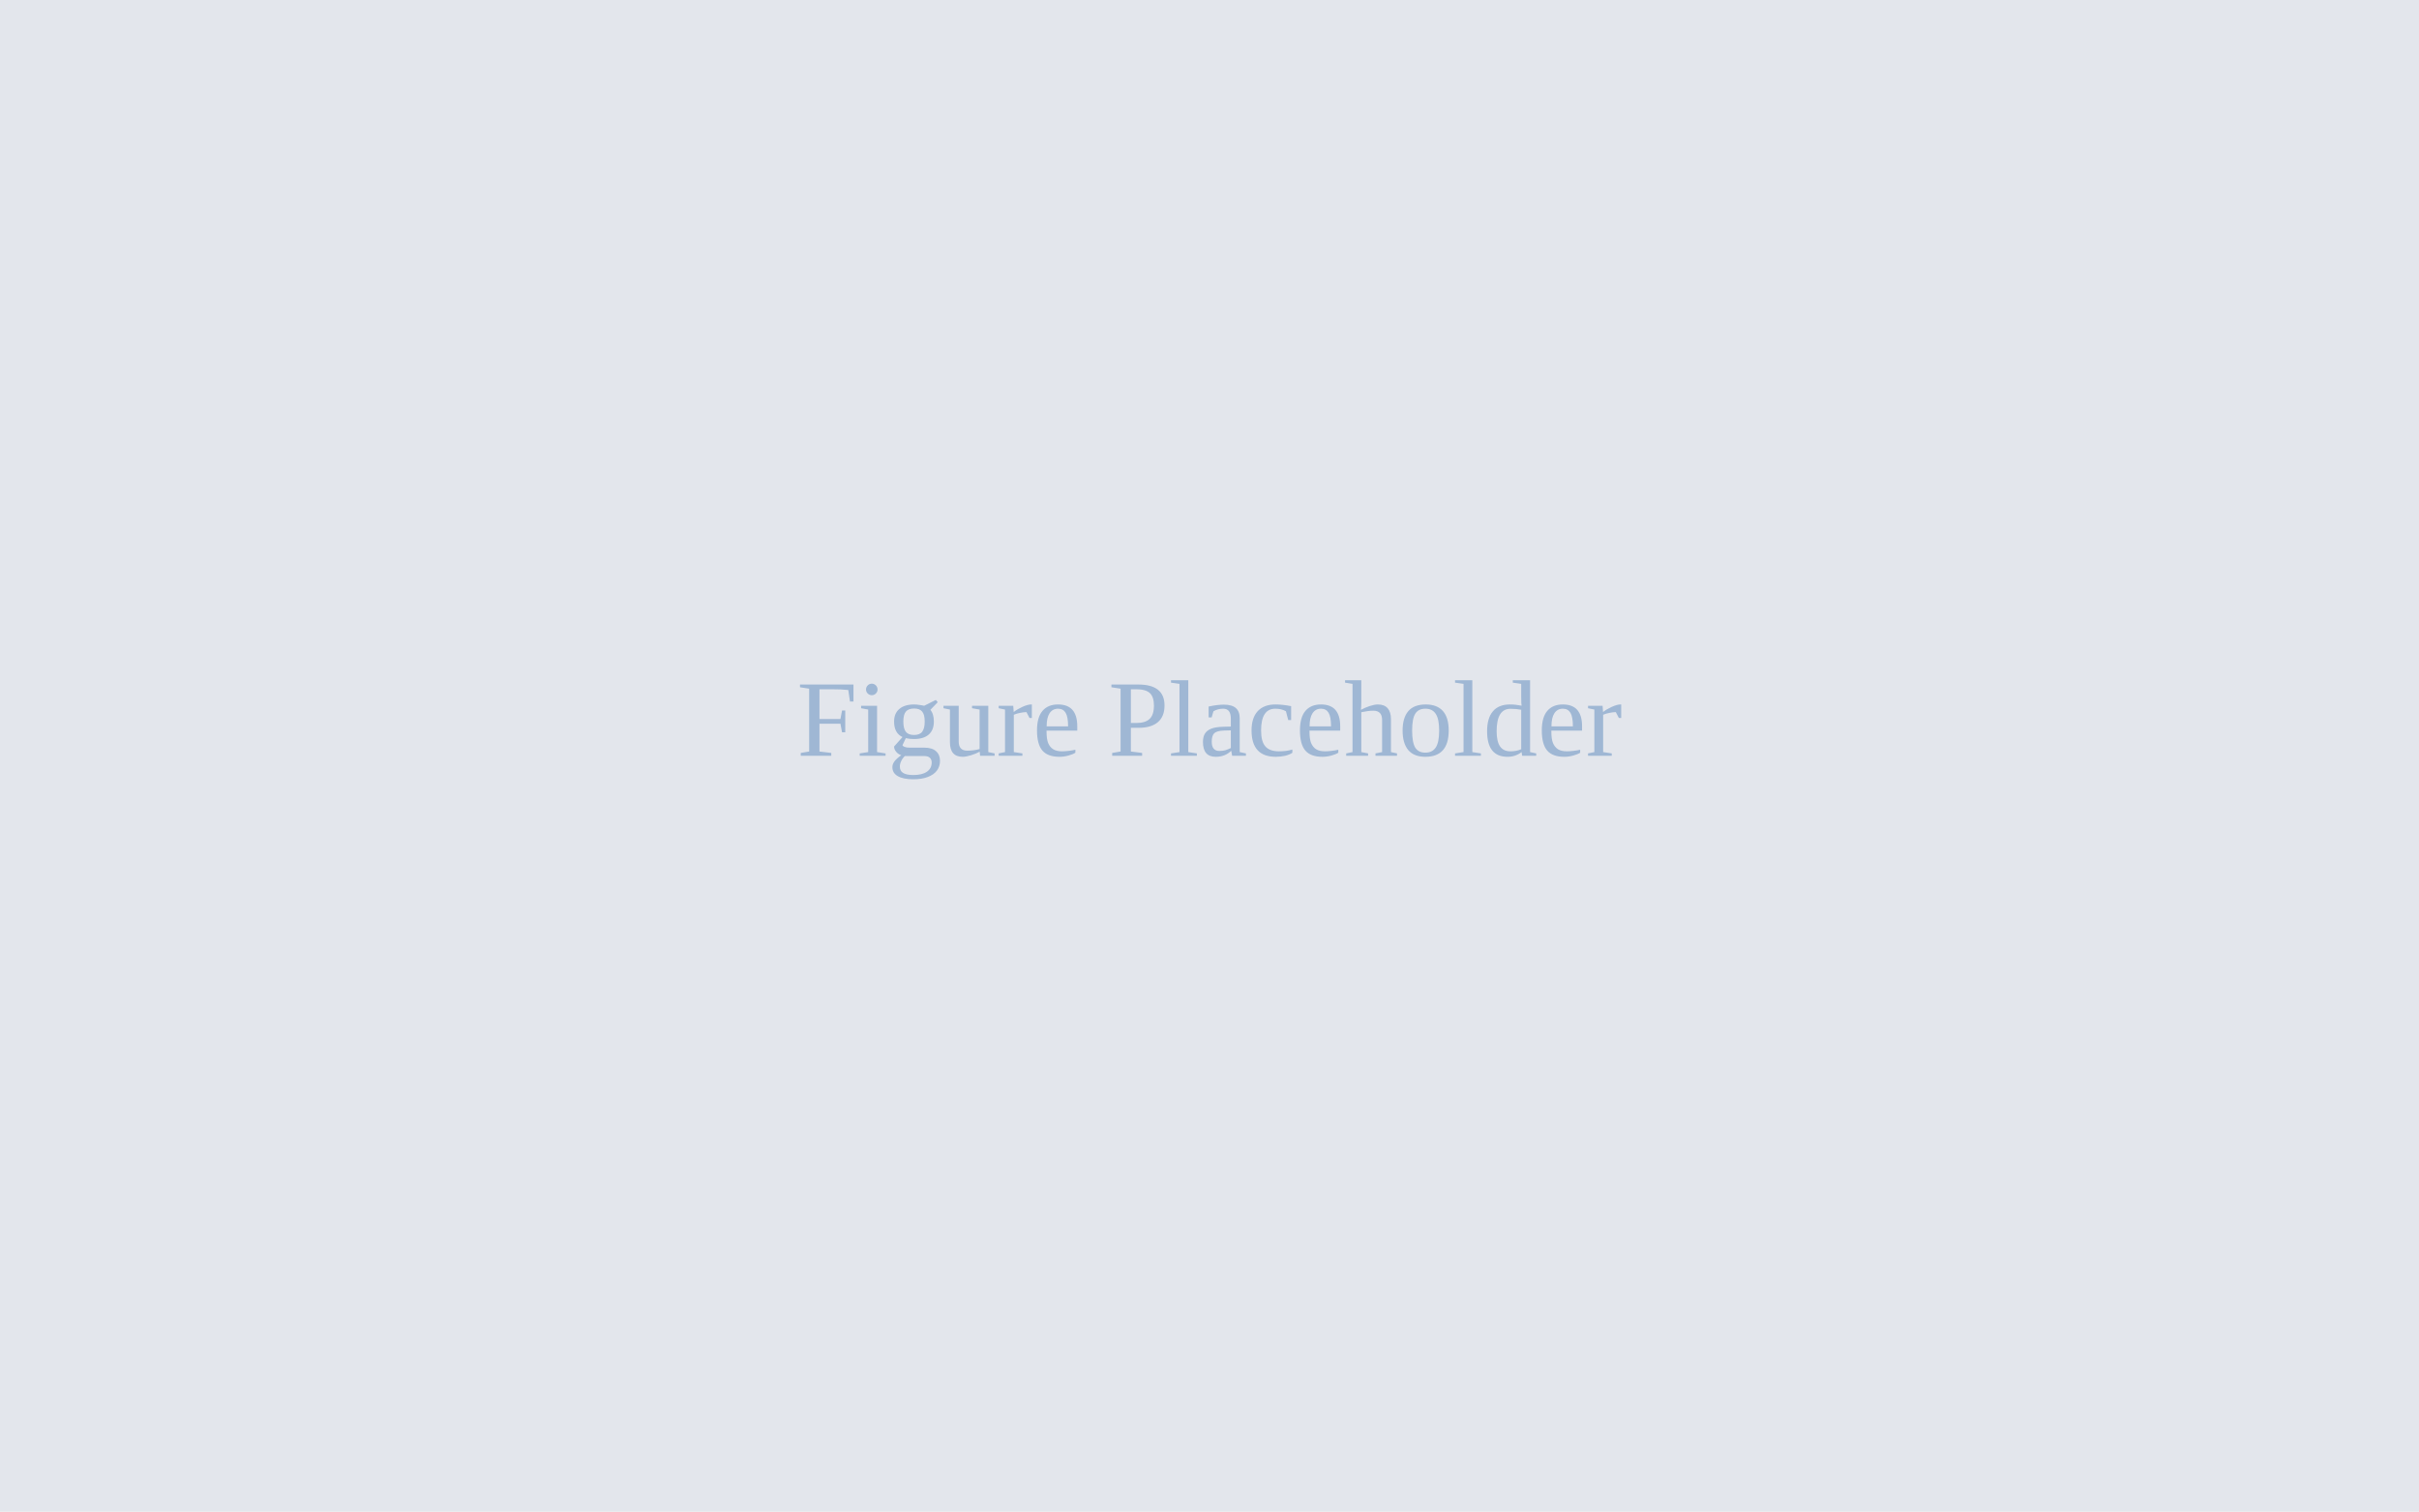
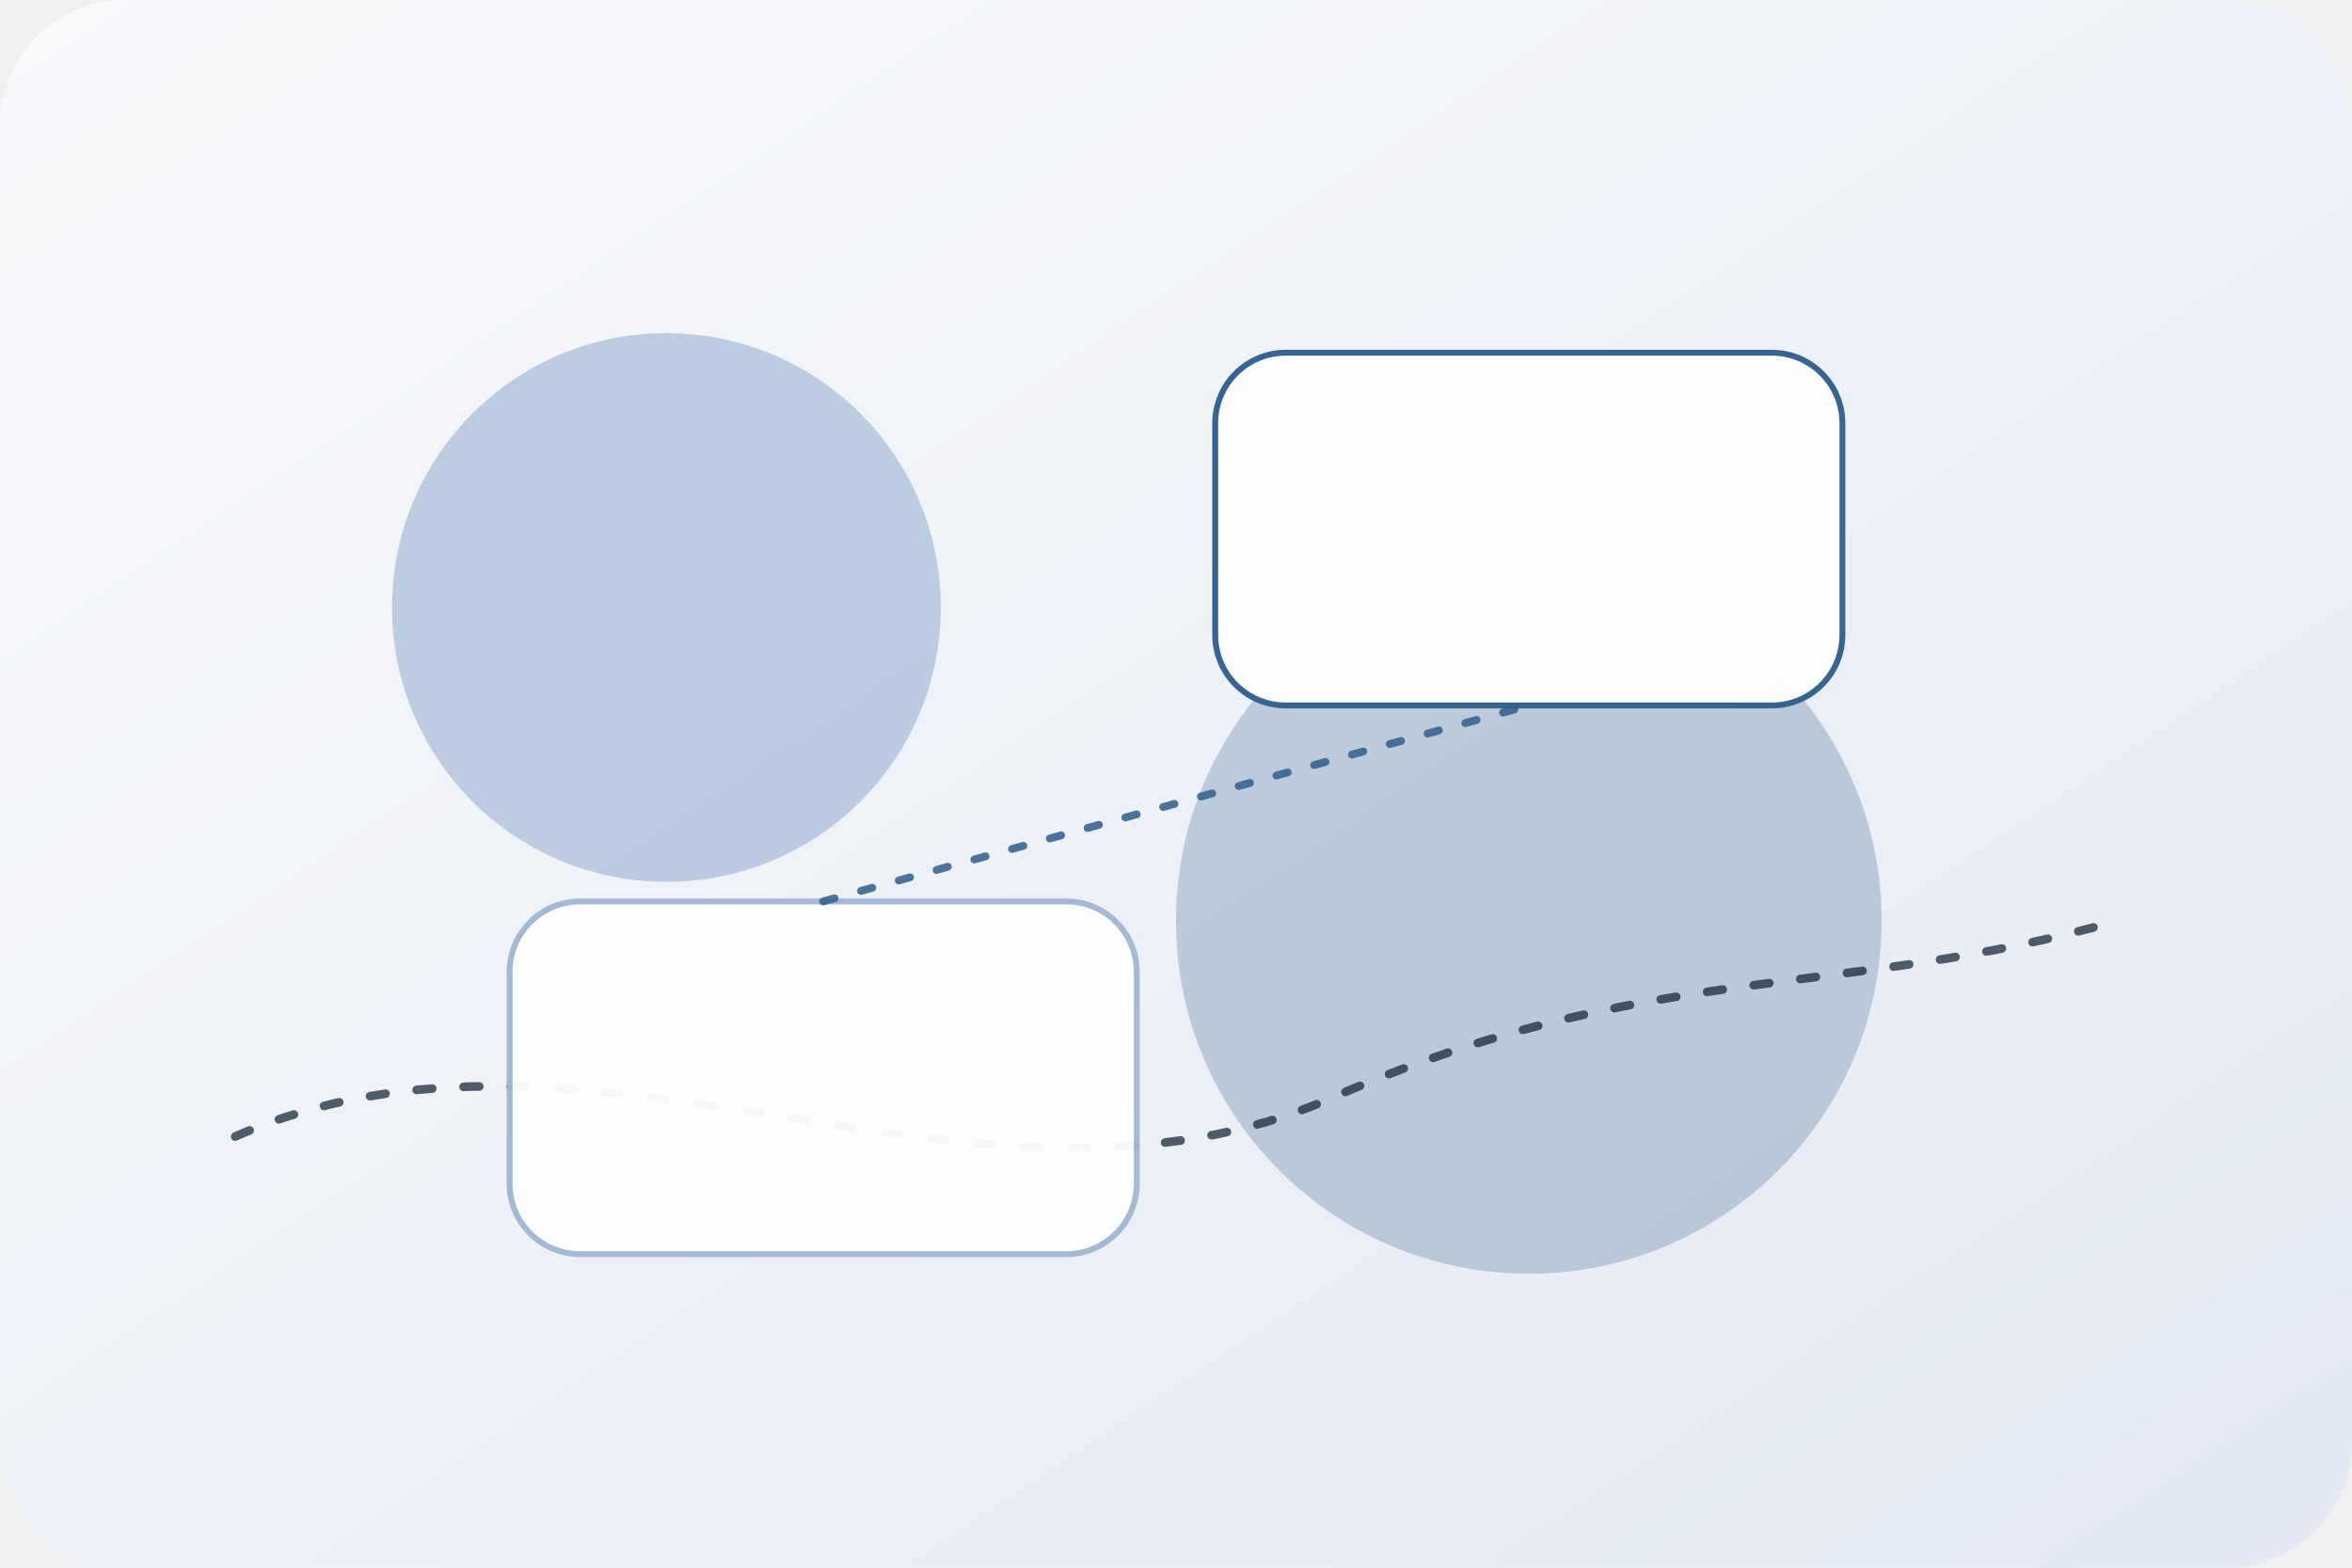
- <svg xmlns="http://www.w3.org/2000/svg" width="400" height="250">
-   <rect width="400" height="250" fill="#E3E6EC" />
-   <text x="200" y="125" text-anchor="middle" fill="#9FB7D4" font-size="18">
-     Figure Placeholder
-   </text>
+ <svg xmlns="http://www.w3.org/2000/svg" width="600" height="400" viewBox="0 0 600 400" role="img" aria-labelledby="title desc">
+   <defs>
+     <linearGradient id="bg" x1="0" x2="1" y1="0" y2="1">
+       <stop offset="0%" stop-color="#F8F9FB" />
+       <stop offset="100%" stop-color="#E3E9F3" />
+     </linearGradient>
+   </defs>
+   <rect width="600" height="400" fill="url(#bg)" rx="32" />
+   <circle cx="170" cy="155" r="70" fill="#9FB7D4" opacity="0.65" />
+   <circle cx="390" cy="235" r="90" fill="#2F5D8C" opacity="0.26" />
+   <path d="M60,290 C150,250 250,320 340,280 C420,245 470,255 540,235" fill="none" stroke="#0B1C2D" stroke-width="2.2" stroke-linecap="round" stroke-dasharray="4 8" opacity="0.7" />
+   <rect x="130" y="230" width="160" height="90" rx="18" fill="#FFFFFF" stroke="#9FB7D4" stroke-width="1.5" opacity="0.95" />
+   <rect x="310" y="90" width="160" height="90" rx="18" fill="#FFFFFF" stroke="#2F5D8C" stroke-width="1.5" opacity="0.95" />
+   <line x1="210" y1="230" x2="390" y2="180" stroke="#2F5D8C" stroke-width="2" stroke-linecap="round" stroke-dasharray="3 7" opacity="0.85" />
</svg>
